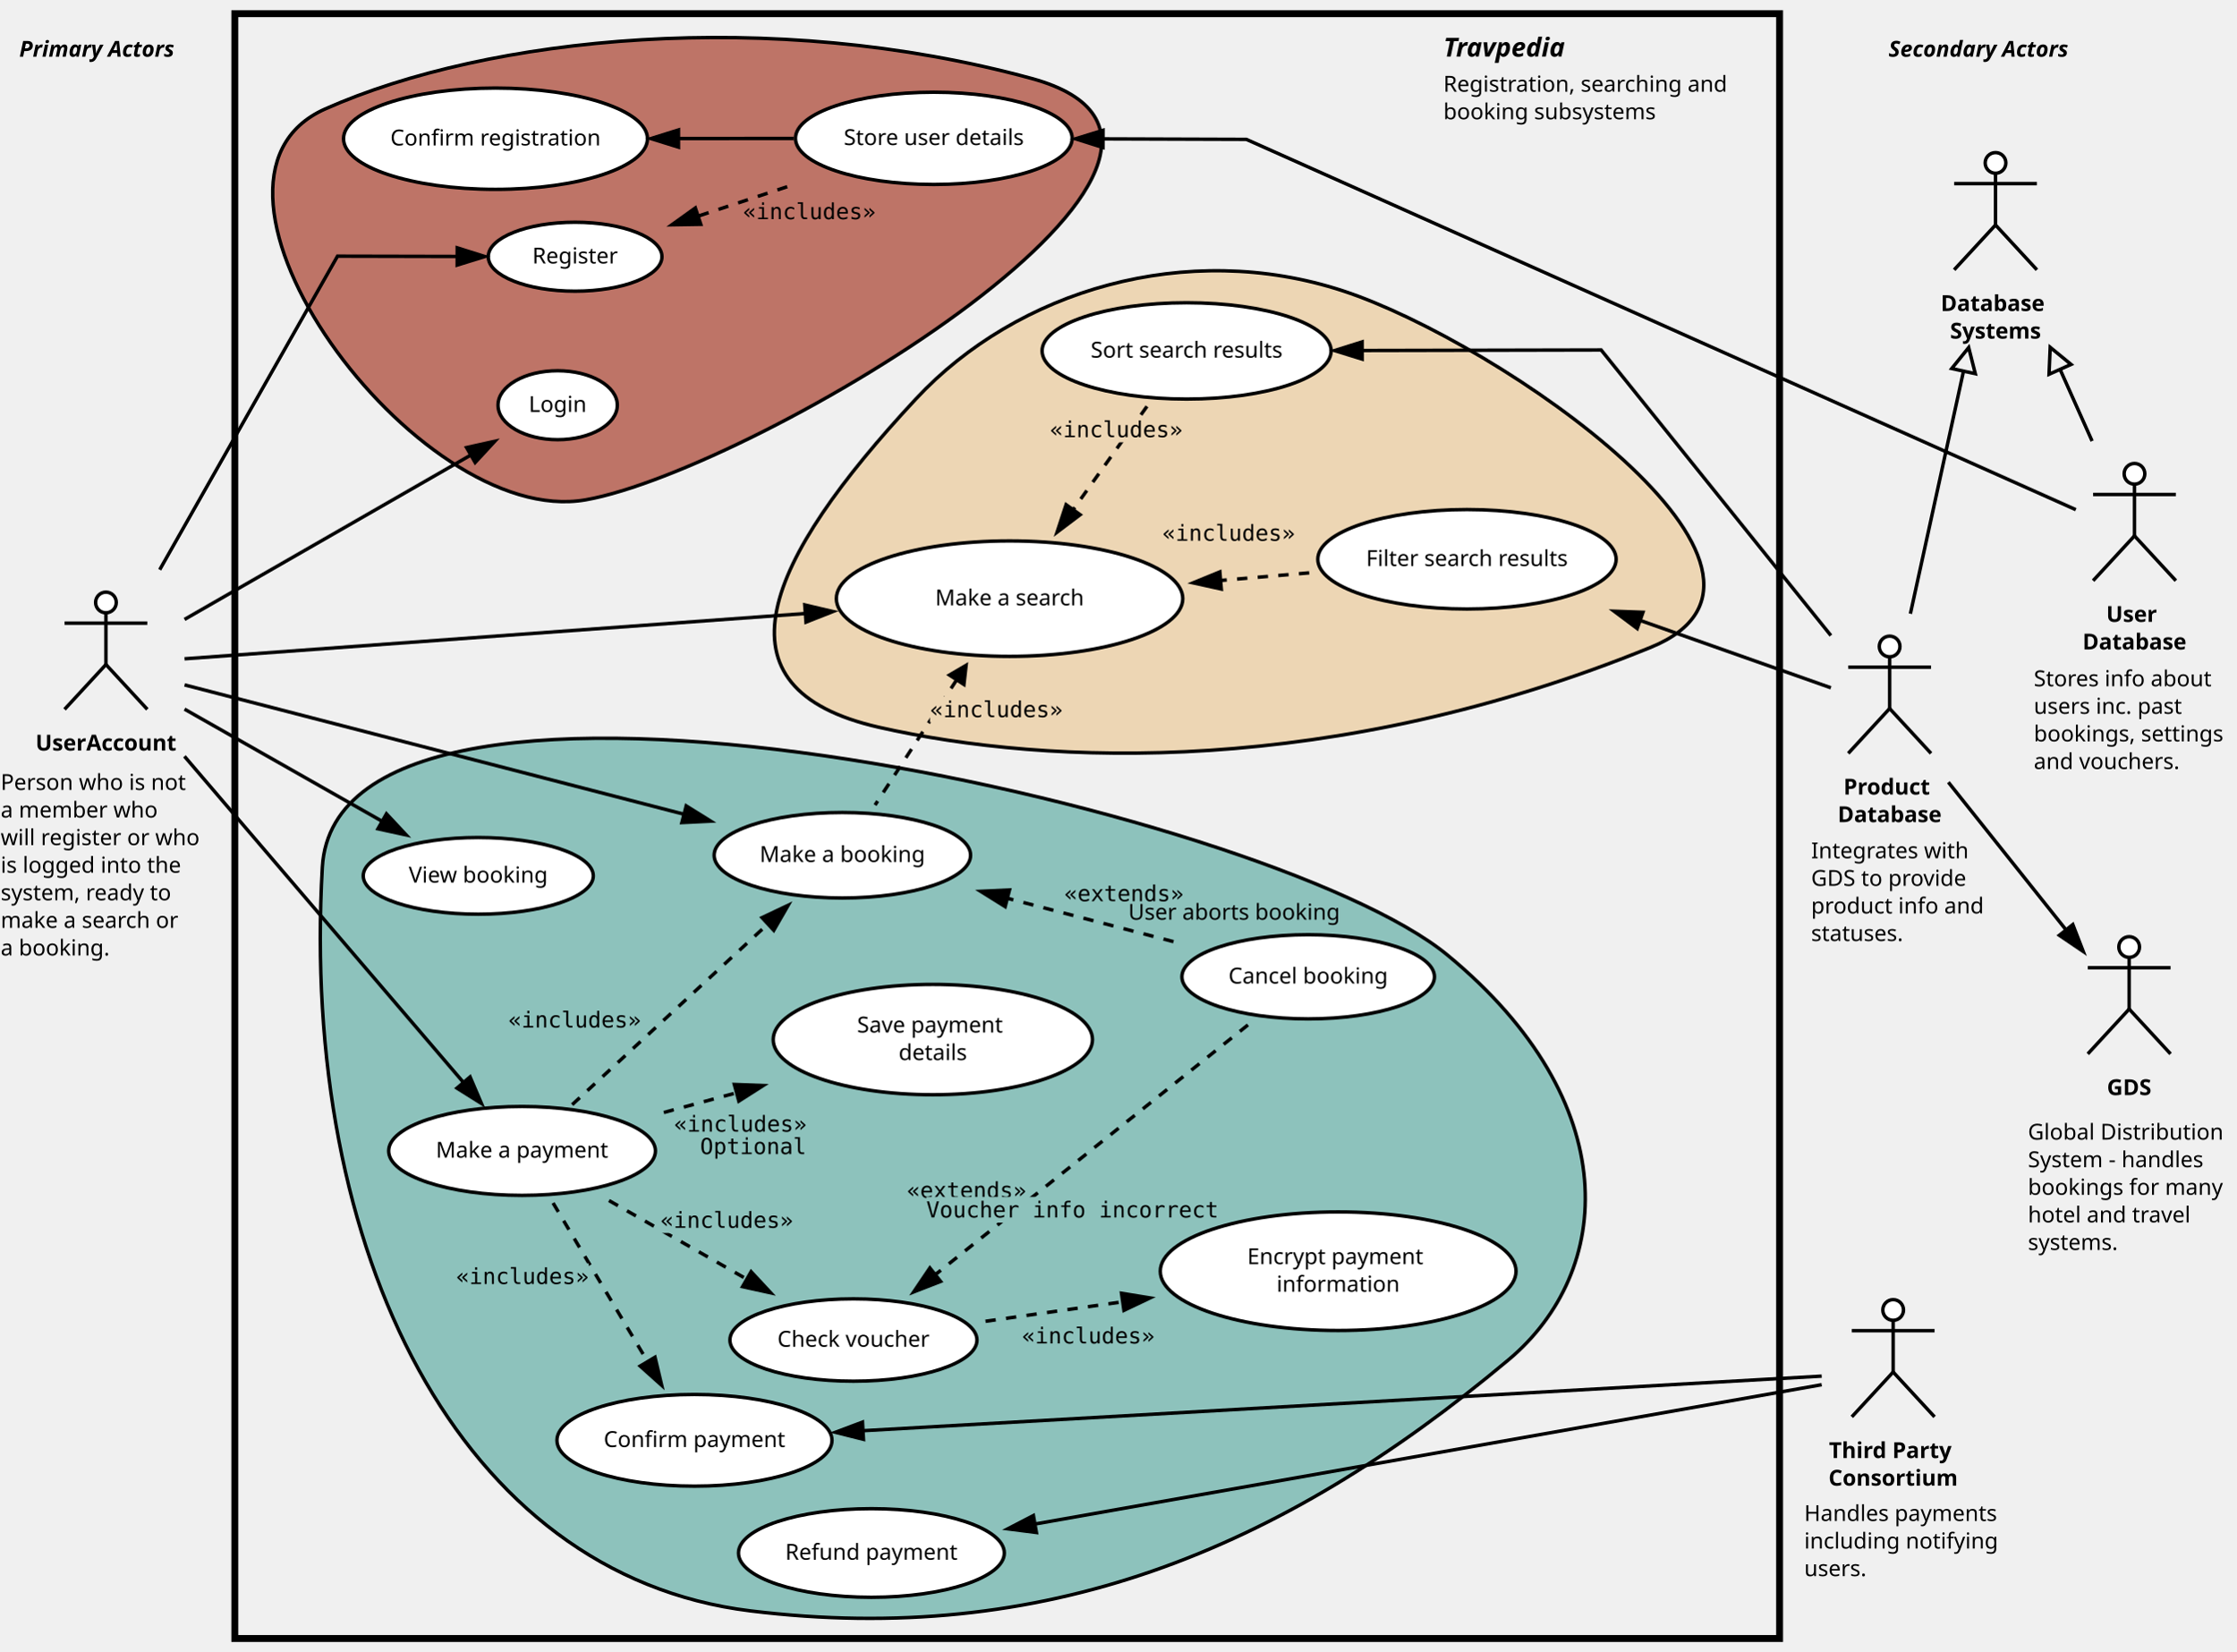
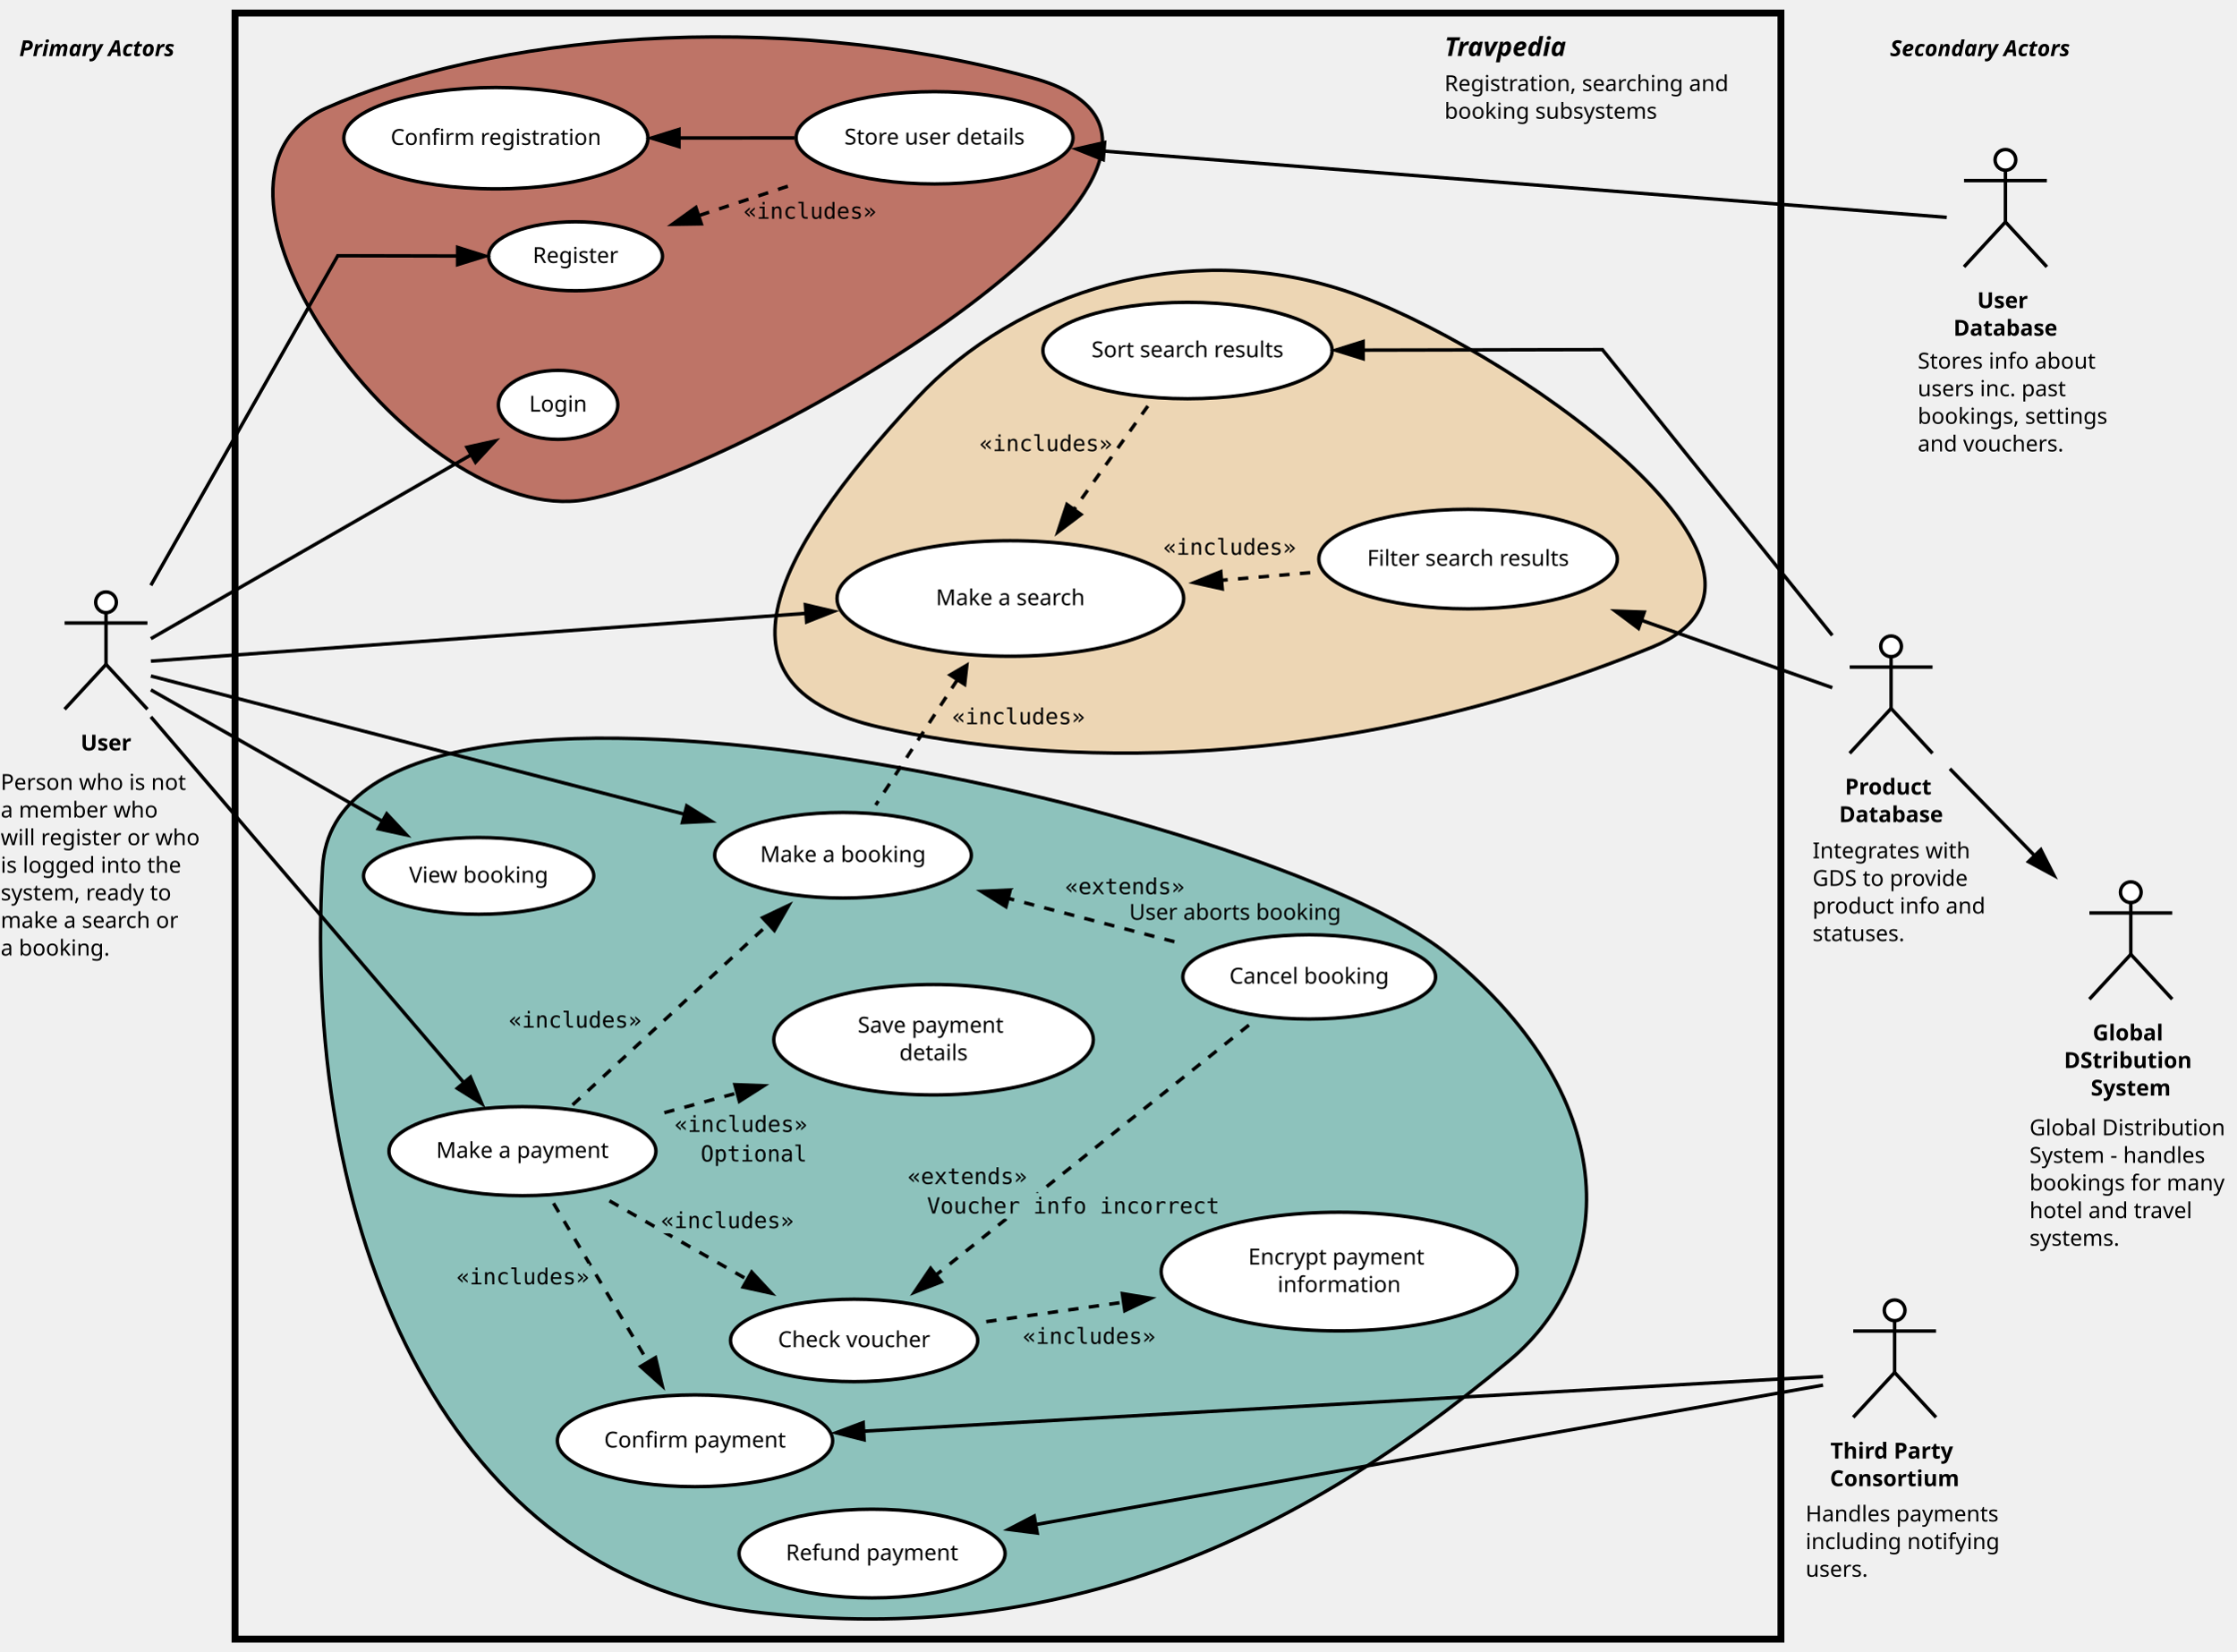
- <svg xmlns="http://www.w3.org/2000/svg" width="65cm" height="48cm" viewBox="53 -179 1297 947">
+ <svg xmlns="http://www.w3.org/2000/svg" width="65cm" height="48cm" viewBox="53 -179 1296 947">
  <rect style="fill: none; fill-opacity:0; stroke-width: 4; stroke: #000000" x="189.202" y="-176.457" width="896.01" height="942.456" />
  <g>
    <path style="fill: #be7467" d="M 241.576 -121.186 C 146.918,-79.083 294.416,122.918 392.714,105.52 C 491.012,88.122 802.438,-97.571 651.3,-138.897 C 500.164,-180.224 336.236,-163.289 241.576,-121.186z" />
    <path style="fill: none; fill-opacity:0; stroke-width: 2; stroke: #000000" d="M 241.576 -121.186 C 146.918,-79.083 294.416,122.918 392.714,105.52 C 491.012,88.122 802.438,-97.571 651.3,-138.897 C 500.164,-180.224 336.236,-163.289 241.576,-121.186" />
  </g>
  <g>
    <path style="fill: #8dc2bc" d="M 239.946 318.638 C 248.858,163.777 788.7,283.888 892.57,369.58 C 996.438,455.272 988.924,553.286 928.078,604.276 C 794.744,716.012 657.534,770.794 488.264,749.99 C 318.994,729.186 227.128,541.376 239.946,318.638z" />
    <path style="fill: none; fill-opacity:0; stroke-width: 2; stroke: #000000" d="M 239.946 318.638 C 248.858,163.777 788.7,283.888 892.57,369.58 C 996.438,455.272 988.924,553.286 928.078,604.276 C 794.744,716.012 657.534,770.794 488.264,749.99 C 318.994,729.186 227.128,541.376 239.946,318.638" />
  </g>
  <g>
    <path style="fill: #edd6b4" d="M 584.31 46.931 C 642.892,-15.954 741.148,-45.528 832.034,-15.666 C 922.918,14.197 1116.22,147.962 1010.48,191.081 C 826.168,266.236 661.422,259.864 562.698,237.43 C 463.974,214.996 496.598,141.088 584.31,46.931z" />
    <path style="fill: none; fill-opacity:0; stroke-width: 2; stroke: #000000" d="M 584.31 46.931 C 642.892,-15.954 741.148,-45.528 832.034,-15.666 C 922.918,14.197 1116.22,147.962 1010.48,191.081 C 826.168,266.236 661.422,259.864 562.698,237.43 C 463.974,214.996 496.598,141.088 584.31,46.931" />
  </g>
  <text font-size="12.8" style="fill: #000000;text-anchor:start;font-family:sans-serif;font-style:normal;font-weight:normal" x="156.871" y="299.034">
    <tspan x="156.871" y="299.034" />
  </text>
  <g>
    <ellipse style="fill: #ffffff" cx="114.442" cy="165.059" rx="6" ry="6" />
    <ellipse style="fill: none; fill-opacity:0; stroke-width: 2; stroke: #000000" cx="114.442" cy="165.059" rx="6" ry="6" />
    <line style="fill: none; fill-opacity:0; stroke-width: 2; stroke: #000000" x1="90.442" y1="177.059" x2="138.442" y2="177.059" />
    <line style="fill: none; fill-opacity:0; stroke-width: 2; stroke: #000000" x1="114.442" y1="171.059" x2="114.442" y2="201.059" />
    <line style="fill: none; fill-opacity:0; stroke-width: 2; stroke: #000000" x1="114.442" y1="201.059" x2="90.442" y2="227.059" />
    <line style="fill: none; fill-opacity:0; stroke-width: 2; stroke: #000000" x1="114.442" y1="201.059" x2="138.442" y2="227.059" />
    <text font-size="12.8" style="fill: #000000;text-anchor:middle;font-family:sans-serif;font-style:normal;font-weight:700" x="114.442" y="250.959">
-       <tspan x="114.442" y="250.959">UserAccount</tspan>
+       <tspan x="114.442" y="250.959">User</tspan>
    </text>
  </g>
  <g>
    <ellipse style="fill: #ffffff" cx="1151.1" cy="575.456" rx="6" ry="6" />
    <ellipse style="fill: none; fill-opacity:0; stroke-width: 2; stroke: #000000" cx="1151.1" cy="575.456" rx="6" ry="6" />
    <line style="fill: none; fill-opacity:0; stroke-width: 2; stroke: #000000" x1="1127.1" y1="587.456" x2="1175.1" y2="587.456" />
    <line style="fill: none; fill-opacity:0; stroke-width: 2; stroke: #000000" x1="1151.1" y1="581.456" x2="1151.1" y2="611.456" />
    <line style="fill: none; fill-opacity:0; stroke-width: 2; stroke: #000000" x1="1151.1" y1="611.456" x2="1127.1" y2="637.456" />
    <line style="fill: none; fill-opacity:0; stroke-width: 2; stroke: #000000" x1="1151.1" y1="611.456" x2="1175.1" y2="637.456" />
    <text font-size="12.8" style="fill: #000000;text-anchor:middle;font-family:sans-serif;font-style:normal;font-weight:700" x="1151.1" y="661.356">
      <tspan x="1151.1" y="661.356">Third Party</tspan>
      <tspan x="1151.1" y="677.356">Consortium</tspan>
    </text>
  </g>
  <g>
    <ellipse style="fill: #ffffff" cx="638.573" cy="162.835" rx="100.475" ry="33.492" />
    <ellipse style="fill: none; fill-opacity:0; stroke-width: 2; stroke: #000000" cx="638.573" cy="162.835" rx="100.475" ry="33.492" />
    <text font-size="12.8" style="fill: #000000;text-anchor:middle;font-family:sans-serif;font-style:normal;font-weight:normal" x="638.573" y="166.735">
      <tspan x="638.573" y="166.735">        Make a search       </tspan>
    </text>
  </g>
  <g>
-     <line style="fill: none; fill-opacity:0; stroke-width: 2; stroke: #000000" x1="520.136" y1="171.473" x2="160.028" y2="197.735" />
+     <line style="fill: none; fill-opacity:0; stroke-width: 2; stroke: #000000" x1="520.136" y1="171.473" x2="140.434" y2="199.164" />
    <polygon style="fill: #000000" points="520.5,176.459 536.094,170.309 519.773,166.486 " />
    <polygon style="fill: none; fill-opacity:0; stroke-width: 2; stroke: #000000" points="520.5,176.459 536.094,170.309 519.773,166.486 " />
  </g>
  <g>
    <ellipse style="fill: #ffffff" cx="541.585" cy="311.682" rx="74.375" ry="24.792" />
    <ellipse style="fill: none; fill-opacity:0; stroke-width: 2; stroke: #000000" cx="541.585" cy="311.682" rx="74.375" ry="24.792" />
    <text font-size="12.8" style="fill: #000000;text-anchor:middle;font-family:sans-serif;font-style:normal;font-weight:normal" x="541.585" y="315.582">
      <tspan x="541.585" y="315.582">Make a booking</tspan>
    </text>
  </g>
  <g>
    <ellipse style="fill: #ffffff" cx="386.567" cy="-35.496" rx="50.375" ry="20" />
    <ellipse style="fill: none; fill-opacity:0; stroke-width: 2; stroke: #000000" cx="386.567" cy="-35.496" rx="50.375" ry="20" />
    <text font-size="12.8" style="fill: #000000;text-anchor:middle;font-family:sans-serif;font-style:normal;font-weight:normal" x="386.567" y="-31.596">
      <tspan x="386.567" y="-31.596">Register</tspan>
    </text>
  </g>
  <g>
    <ellipse style="fill: #ffffff" cx="903.893" cy="139.998" rx="86.525" ry="28.842" />
    <ellipse style="fill: none; fill-opacity:0; stroke-width: 2; stroke: #000000" cx="903.893" cy="139.998" rx="86.525" ry="28.842" />
    <text font-size="12.8" style="fill: #000000;text-anchor:middle;font-family:sans-serif;font-style:normal;font-weight:normal" x="903.893" y="143.898">
      <tspan x="903.893" y="143.898">Filter search results</tspan>
    </text>
  </g>
  <g>
    <line style="fill: none; fill-opacity:0; stroke-width: 2; stroke-dasharray: 6; stroke: #000000" x1="812.38" y1="147.875" x2="760.974" y2="152.299" />
    <polygon style="fill: #000000" points="760.546,147.318 745.033,153.672 761.403,157.281 " />
    <polygon style="fill: none; fill-opacity:0; stroke-width: 2; stroke: #000000" points="760.546,147.318 745.033,153.672 761.403,157.281 " />
  </g>
  <g>
    <ellipse style="fill: #ffffff" cx="741.271" cy="19.127" rx="83.825" ry="27.942" />
    <ellipse style="fill: none; fill-opacity:0; stroke-width: 2; stroke: #000000" cx="741.271" cy="19.127" rx="83.825" ry="27.942" />
    <text font-size="12.8" style="fill: #000000;text-anchor:middle;font-family:sans-serif;font-style:normal;font-weight:normal" x="741.271" y="23.026">
      <tspan x="741.271" y="23.026">Sort search results</tspan>
    </text>
  </g>
  <g>
    <line style="fill: none; fill-opacity:0; stroke-width: 2; stroke-dasharray: 6; stroke: #000000" x1="718.273" y1="51.309" x2="675.436" y2="111.252" />
    <polygon style="fill: #000000" points="671.368,108.345 666.133,124.27 679.504,114.159 " />
    <polygon style="fill: none; fill-opacity:0; stroke-width: 2; stroke: #000000" points="671.368,108.345 666.133,124.27 679.504,114.159 " />
  </g>
  <g>
-     <rect style="fill: #edd6b4" x="727.144" y="117.341" width="77" height="14.9" />
-     <text font-size="12.8" style="fill: #000000;text-anchor:start;font-family:monospace;font-style:normal;font-weight:normal" x="727.144" y="129.241">
-       <tspan x="727.144" y="129.241">«includes»</tspan>
+     <rect style="fill: #edd6b4" x="727.144" y="125.601" width="77" height="14.9" />
+     <text font-size="12.8" style="fill: #000000;text-anchor:start;font-family:monospace;font-style:normal;font-weight:normal" x="727.144" y="137.501">
+       <tspan x="727.144" y="137.501">«includes»</tspan>
    </text>
  </g>
  <g>
    <ellipse style="fill: #ffffff" cx="355.789" cy="483.204" rx="77.375" ry="25.792" />
    <ellipse style="fill: none; fill-opacity:0; stroke-width: 2; stroke: #000000" cx="355.789" cy="483.204" rx="77.375" ry="25.792" />
    <text font-size="12.8" style="fill: #000000;text-anchor:middle;font-family:sans-serif;font-style:normal;font-weight:normal" x="355.789" y="487.104">
      <tspan x="355.789" y="487.104">Make a payment</tspan>
    </text>
  </g>
  <g>
-     <polyline style="fill: none; fill-opacity:0; stroke-width: 2; stroke: #000000" points="159.989,254.306 321.848,443.523 " />
+     <polyline style="fill: none; fill-opacity:0; stroke-width: 2; stroke: #000000" points="140.442,231.454 321.848,443.523 " />
    <polygon style="fill: #000000" points="318.048,446.773 332.248,455.681 325.647,440.273 " />
    <polygon style="fill: none; fill-opacity:0; stroke-width: 2; stroke: #000000" points="318.048,446.773 332.248,455.681 325.647,440.273 " />
  </g>
  <g>
    <ellipse style="fill: #ffffff" cx="330.395" cy="323.638" rx="66.725" ry="22.242" />
    <ellipse style="fill: none; fill-opacity:0; stroke-width: 2; stroke: #000000" cx="330.395" cy="323.638" rx="66.725" ry="22.242" />
    <text font-size="12.8" style="fill: #000000;text-anchor:middle;font-family:sans-serif;font-style:normal;font-weight:normal" x="330.395" y="327.538">
      <tspan x="330.395" y="327.538">View booking</tspan>
    </text>
  </g>
  <g>
    <ellipse style="fill: #ffffff" cx="811.792" cy="382.195" rx="73.25" ry="24.417" />
    <ellipse style="fill: none; fill-opacity:0; stroke-width: 2; stroke: #000000" cx="811.792" cy="382.195" rx="73.25" ry="24.417" />
    <text font-size="12.8" style="fill: #000000;text-anchor:middle;font-family:sans-serif;font-style:normal;font-weight:normal" x="811.792" y="386.095">
      <tspan x="811.792" y="386.095">Cancel booking</tspan>
    </text>
  </g>
  <g>
    <line style="fill: none; fill-opacity:0; stroke-width: 2; stroke-dasharray: 6; stroke: #000000" x1="384.856" y1="456.37" x2="498.394" y2="351.554" />
    <polygon style="fill: #000000" points="501.786,355.228 510.151,340.701 495.003,347.88 " />
    <polygon style="fill: none; fill-opacity:0; stroke-width: 2; stroke: #000000" points="501.786,355.228 510.151,340.701 495.003,347.88 " />
  </g>
  <g>
    <rect style="fill: #8dc2bc" x="347.772" y="399.702" width="77" height="14.9" />
    <text font-size="12.8" style="fill: #000000;text-anchor:start;font-family:monospace;font-style:normal;font-weight:normal" x="347.772" y="411.602">
      <tspan x="347.772" y="411.602">«includes»</tspan>
    </text>
  </g>
  <g>
-     <line style="fill: none; fill-opacity:0; stroke-width: 2; stroke: #000000" x1="274.671" y1="292.008" x2="160.021" y2="226.931" />
+     <line style="fill: none; fill-opacity:0; stroke-width: 2; stroke: #000000" x1="274.671" y1="292.008" x2="140.447" y2="215.821" />
    <polygon style="fill: #000000" points="272.203,296.356 288.586,299.906 277.139,287.66 " />
    <polygon style="fill: none; fill-opacity:0; stroke-width: 2; stroke: #000000" points="272.203,296.356 288.586,299.906 277.139,287.66 " />
  </g>
  <g>
    <ellipse style="fill: #ffffff" cx="594.64" cy="-104.164" rx="80.25" ry="26.75" />
    <ellipse style="fill: none; fill-opacity:0; stroke-width: 2; stroke: #000000" cx="594.64" cy="-104.164" rx="80.25" ry="26.75" />
    <text font-size="12.8" style="fill: #000000;text-anchor:middle;font-family:sans-serif;font-style:normal;font-weight:normal" x="594.64" y="-100.264">
      <tspan x="594.64" y="-100.264">Store user details</tspan>
    </text>
  </g>
  <g>
    <line style="fill: none; fill-opacity:0; stroke-width: 2; stroke-dasharray: 6; stroke: #000000" x1="509.601" y1="-76.1" x2="457.88" y2="-59.031" />
    <polygon style="fill: #000000" points="456.313,-63.779 442.686,-54.016 459.447,-54.282 " />
    <polygon style="fill: none; fill-opacity:0; stroke-width: 2; stroke: #000000" points="456.313,-63.779 442.686,-54.016 459.447,-54.282 " />
  </g>
  <text font-size="12.8" style="fill: #000000;text-anchor:start;font-family:monospace;font-style:normal;font-weight:normal" x="483.888" y="-57.277">
    <tspan x="483.888" y="-57.277">«includes»</tspan>
  </text>
  <g>
    <ellipse style="fill: #ffffff" cx="340.388" cy="-103.942" rx="88.15" ry="29.383" />
    <ellipse style="fill: none; fill-opacity:0; stroke-width: 2; stroke: #000000" cx="340.388" cy="-103.942" rx="88.15" ry="29.383" />
    <text font-size="12.8" style="fill: #000000;text-anchor:middle;font-family:sans-serif;font-style:normal;font-weight:normal" x="340.388" y="-100.042">
      <tspan x="340.388" y="-100.042">Confirm registration</tspan>
    </text>
  </g>
  <g>
    <ellipse style="fill: #ffffff" cx="548.018" cy="592.889" rx="71.65" ry="23.883" />
    <ellipse style="fill: none; fill-opacity:0; stroke-width: 2; stroke: #000000" cx="548.018" cy="592.889" rx="71.65" ry="23.883" />
    <text font-size="12.8" style="fill: #000000;text-anchor:middle;font-family:sans-serif;font-style:normal;font-weight:normal" x="548.018" y="596.789">
      <tspan x="548.018" y="596.789">Check voucher</tspan>
    </text>
  </g>
  <g>
    <line style="fill: none; fill-opacity:0; stroke-width: 2; stroke-dasharray: 6; stroke: #000000" x1="406.218" y1="511.978" x2="486.168" y2="557.598" />
    <polygon style="fill: #000000" points="483.69,561.94 500.065,565.527 488.646,553.255 " />
    <polygon style="fill: none; fill-opacity:0; stroke-width: 2; stroke: #000000" points="483.69,561.94 500.065,565.527 488.646,553.255 " />
  </g>
  <g>
    <ellipse style="fill: #ffffff" cx="829.173" cy="552.978" rx="103.175" ry="34.392" />
    <ellipse style="fill: none; fill-opacity:0; stroke-width: 2; stroke: #000000" cx="829.173" cy="552.978" rx="103.175" ry="34.392" />
    <text font-size="12.8" style="fill: #000000;text-anchor:middle;font-family:sans-serif;font-style:normal;font-weight:normal" x="829.173" y="548.878">
      <tspan x="829.173" y="548.878">Encrypt payment</tspan>
      <tspan x="829.173" y="564.878">information</tspan>
    </text>
  </g>
  <g>
-     <polyline style="fill: none; fill-opacity:0; stroke-width: 2; stroke: #000000" points="145.629,146.058 248.748,-35.805 318.205,-35.649 " />
+     <polyline style="fill: none; fill-opacity:0; stroke-width: 2; stroke: #000000" points="140.428,155.231 248.748,-35.805 318.205,-35.649 " />
    <polygon style="fill: #000000" points="318.194,-30.649 334.205,-35.613 318.216,-40.649 " />
    <polygon style="fill: none; fill-opacity:0; stroke-width: 2; stroke: #000000" points="318.194,-30.649 334.205,-35.613 318.216,-40.649 " />
  </g>
  <g>
    <line style="fill: none; fill-opacity:0; stroke-width: 2; stroke: #000000" x1="446.541" y1="-104.035" x2="513.417" y2="-104.093" />
    <polygon style="fill: #000000" points="446.536,-109.035 430.541,-104.021 446.545,-99.035 " />
    <polygon style="fill: none; fill-opacity:0; stroke-width: 2; stroke: #000000" points="446.536,-109.035 430.541,-104.021 446.545,-99.035 " />
  </g>
  <g>
    <ellipse style="fill: #ffffff" cx="376.444" cy="50.625" rx="34.6" ry="20" />
    <ellipse style="fill: none; fill-opacity:0; stroke-width: 2; stroke: #000000" cx="376.444" cy="50.625" rx="34.6" ry="20" />
    <text font-size="12.8" style="fill: #000000;text-anchor:middle;font-family:sans-serif;font-style:normal;font-weight:normal" x="376.444" y="54.525">
      <tspan x="376.444" y="54.525">Login</tspan>
    </text>
  </g>
  <g>
    <ellipse style="fill: #ffffff" cx="594.068" cy="418.612" rx="92.6" ry="32" />
    <ellipse style="fill: none; fill-opacity:0; stroke-width: 2; stroke: #000000" cx="594.068" cy="418.612" rx="92.6" ry="32" />
    <text font-size="12.8" style="fill: #000000;text-anchor:middle;font-family:sans-serif;font-style:normal;font-weight:normal" x="594.068" y="414.512">
      <tspan x="594.068" y="414.512">Save payment</tspan>
      <tspan x="594.068" y="430.512">details</tspan>
    </text>
  </g>
  <g>
    <line style="fill: none; fill-opacity:0; stroke-width: 2; stroke-dasharray: 6; stroke: #000000" x1="438.024" y1="460.912" x2="480.227" y2="449.471" />
    <polygon style="fill: #000000" points="481.535,454.297 495.67,445.285 478.919,444.646 " />
    <polygon style="fill: none; fill-opacity:0; stroke-width: 2; stroke: #000000" points="481.535,454.297 495.67,445.285 478.919,444.646 " />
  </g>
  <g>
    <rect style="fill: #8dc2bc" x="436.002" y="515.896" width="77" height="14.9" />
    <text font-size="12.8" style="fill: #000000;text-anchor:start;font-family:monospace;font-style:normal;font-weight:normal" x="436.002" y="527.796">
      <tspan x="436.002" y="527.796">«includes»</tspan>
    </text>
  </g>
  <g>
    <ellipse style="fill: #ffffff" cx="455.799" cy="651.058" rx="79.775" ry="26.592" />
    <ellipse style="fill: none; fill-opacity:0; stroke-width: 2; stroke: #000000" cx="455.799" cy="651.058" rx="79.775" ry="26.592" />
    <text font-size="12.8" style="fill: #000000;text-anchor:middle;font-family:sans-serif;font-style:normal;font-weight:normal" x="455.799" y="654.958">
      <tspan x="455.799" y="654.958">Confirm payment</tspan>
    </text>
  </g>
  <g>
-     <line style="fill: none; fill-opacity:0; stroke-width: 2; stroke: #000000" x1="449.751" y1="287.898" x2="160.046" y2="212.87" />
+     <line style="fill: none; fill-opacity:0; stroke-width: 2; stroke: #000000" x1="449.751" y1="287.898" x2="140.434" y2="207.791" />
    <polygon style="fill: #000000" points="448.497,292.739 465.24,291.91 451.004,283.058 " />
    <polygon style="fill: none; fill-opacity:0; stroke-width: 2; stroke: #000000" points="448.497,292.739 465.24,291.91 451.004,283.058 " />
  </g>
  <g>
    <line style="fill: none; fill-opacity:0; stroke-width: 2; stroke-dasharray: 6; stroke: #000000" x1="624.618" y1="582.015" x2="704.21" y2="570.717" />
    <polygon style="fill: #000000" points="704.912,575.667 720.051,568.468 703.507,565.767 " />
    <polygon style="fill: none; fill-opacity:0; stroke-width: 2; stroke: #000000" points="704.912,575.667 720.051,568.468 703.507,565.767 " />
  </g>
  <g>
    <rect style="fill: #8dc2bc" x="645.698" y="582.976" width="77" height="14.9" />
    <text font-size="12.8" style="fill: #000000;text-anchor:start;font-family:monospace;font-style:normal;font-weight:normal" x="645.698" y="594.876">
      <tspan x="645.698" y="594.876">«includes»</tspan>
    </text>
  </g>
  <g>
-     <rect style="fill: #edd6b4" x="661.92" y="57.266" width="77" height="14.9" />
-     <text font-size="12.8" style="fill: #000000;text-anchor:start;font-family:monospace;font-style:normal;font-weight:normal" x="661.92" y="69.166">
-       <tspan x="661.92" y="69.166">«includes»</tspan>
-     </text>
-   </g>
-   <g>
-     <ellipse style="fill: #ffffff" cx="1287.98" cy="364.922" rx="6" ry="6" />
-     <ellipse style="fill: none; fill-opacity:0; stroke-width: 2; stroke: #000000" cx="1287.98" cy="364.922" rx="6" ry="6" />
-     <line style="fill: none; fill-opacity:0; stroke-width: 2; stroke: #000000" x1="1263.98" y1="376.922" x2="1311.98" y2="376.922" />
-     <line style="fill: none; fill-opacity:0; stroke-width: 2; stroke: #000000" x1="1287.98" y1="370.922" x2="1287.98" y2="400.922" />
-     <line style="fill: none; fill-opacity:0; stroke-width: 2; stroke: #000000" x1="1287.98" y1="400.922" x2="1263.98" y2="426.922" />
-     <line style="fill: none; fill-opacity:0; stroke-width: 2; stroke: #000000" x1="1287.98" y1="400.922" x2="1311.98" y2="426.922" />
-     <text font-size="12.8" style="fill: #000000;text-anchor:middle;font-family:sans-serif;font-style:normal;font-weight:700" x="1287.98" y="450.822">
-       <tspan x="1287.98" y="450.822">GDS</tspan>
+     <rect style="fill: #edd6b4" x="620.62" y="65.526" width="77" height="14.9" />
+     <text font-size="12.8" style="fill: #000000;text-anchor:start;font-family:monospace;font-style:normal;font-weight:normal" x="620.62" y="77.426">
+       <tspan x="620.62" y="77.426">«includes»</tspan>
+     </text>
+   </g>
+   <g>
+     <ellipse style="fill: #ffffff" cx="1287.98" cy="333.109" rx="6" ry="6" />
+     <ellipse style="fill: none; fill-opacity:0; stroke-width: 2; stroke: #000000" cx="1287.98" cy="333.109" rx="6" ry="6" />
+     <line style="fill: none; fill-opacity:0; stroke-width: 2; stroke: #000000" x1="1263.98" y1="345.109" x2="1311.98" y2="345.109" />
+     <line style="fill: none; fill-opacity:0; stroke-width: 2; stroke: #000000" x1="1287.98" y1="339.109" x2="1287.98" y2="369.109" />
+     <line style="fill: none; fill-opacity:0; stroke-width: 2; stroke: #000000" x1="1287.98" y1="369.109" x2="1263.98" y2="395.109" />
+     <line style="fill: none; fill-opacity:0; stroke-width: 2; stroke: #000000" x1="1287.98" y1="369.109" x2="1311.98" y2="395.109" />
+     <text font-size="12.8" style="fill: #000000;text-anchor:middle;font-family:sans-serif;font-style:normal;font-weight:700" x="1287.98" y="419.009">
+       <tspan x="1287.98" y="419.009">Global</tspan>
+       <tspan x="1287.98" y="435.009">DStribution </tspan>
+       <tspan x="1287.98" y="451.009">System</tspan>
    </text>
  </g>
  <g>
    <line style="fill: none; fill-opacity:0; stroke-width: 2; stroke: #000000" x1="1004.31" y1="175.466" x2="1114.98" y2="214.552" />
    <polygon style="fill: #000000" points="1005.98,170.751 989.228,170.137 1002.65,180.181 " />
    <polygon style="fill: none; fill-opacity:0; stroke-width: 2; stroke: #000000" points="1005.98,170.751 989.228,170.137 1002.65,180.181 " />
  </g>
  <g>
    <line style="fill: none; fill-opacity:0; stroke-width: 2; stroke-dasharray: 6; stroke: #000000" x1="607.907" y1="209.898" x2="560.557" y2="282.566" />
    <polygon style="fill: #000000" points="612.096,212.627 613.366,201.519 603.718,207.168 " />
    <polygon style="fill: none; fill-opacity:0; stroke-width: 2; stroke: #000000" points="612.096,212.627 613.366,201.519 603.718,207.168 " />
  </g>
  <g>
-     <rect style="fill: #edd6b4" x="592.386" y="219.68" width="77" height="14.9" />
-     <text font-size="12.8" style="fill: #000000;text-anchor:start;font-family:monospace;font-style:normal;font-weight:normal" x="592.386" y="231.58">
-       <tspan x="592.386" y="231.58">«includes»</tspan>
-     </text>
-   </g>
-   <g>
-     <ellipse style="fill: #ffffff" cx="1291.06" cy="90.423" rx="6" ry="6" />
-     <ellipse style="fill: none; fill-opacity:0; stroke-width: 2; stroke: #000000" cx="1291.06" cy="90.423" rx="6" ry="6" />
-     <line style="fill: none; fill-opacity:0; stroke-width: 2; stroke: #000000" x1="1267.06" y1="102.423" x2="1315.06" y2="102.423" />
-     <line style="fill: none; fill-opacity:0; stroke-width: 2; stroke: #000000" x1="1291.06" y1="96.423" x2="1291.06" y2="126.423" />
-     <line style="fill: none; fill-opacity:0; stroke-width: 2; stroke: #000000" x1="1291.06" y1="126.423" x2="1267.06" y2="152.423" />
-     <line style="fill: none; fill-opacity:0; stroke-width: 2; stroke: #000000" x1="1291.06" y1="126.423" x2="1315.06" y2="152.423" />
-     <text font-size="12.8" style="fill: #000000;text-anchor:middle;font-family:sans-serif;font-style:normal;font-weight:700" x="1291.06" y="176.323">
-       <tspan x="1291.06" y="176.323">User</tspan>
-       <tspan x="1291.06" y="192.323">Database</tspan>
+     <rect style="fill: #edd6b4" x="604.776" y="223.81" width="77" height="14.9" />
+     <text font-size="12.8" style="fill: #000000;text-anchor:start;font-family:monospace;font-style:normal;font-weight:normal" x="604.776" y="235.71">
+       <tspan x="604.776" y="235.71">«includes»</tspan>
+     </text>
+   </g>
+   <g>
+     <ellipse style="fill: #ffffff" cx="1215.32" cy="-91.366" rx="6" ry="6" />
+     <ellipse style="fill: none; fill-opacity:0; stroke-width: 2; stroke: #000000" cx="1215.32" cy="-91.366" rx="6" ry="6" />
+     <line style="fill: none; fill-opacity:0; stroke-width: 2; stroke: #000000" x1="1191.32" y1="-79.366" x2="1239.32" y2="-79.366" />
+     <line style="fill: none; fill-opacity:0; stroke-width: 2; stroke: #000000" x1="1215.32" y1="-85.366" x2="1215.32" y2="-55.366" />
+     <line style="fill: none; fill-opacity:0; stroke-width: 2; stroke: #000000" x1="1215.32" y1="-55.366" x2="1191.32" y2="-29.366" />
+     <line style="fill: none; fill-opacity:0; stroke-width: 2; stroke: #000000" x1="1215.32" y1="-55.366" x2="1239.32" y2="-29.366" />
+     <text font-size="12.8" style="fill: #000000;text-anchor:middle;font-family:sans-serif;font-style:normal;font-weight:700" x="1215.32" y="-5.466">
+       <tspan x="1215.32" y="-5.466">User</tspan>
+       <tspan x="1215.32" y="10.534">Database</tspan>
    </text>
  </g>
  <g>
    <ellipse style="fill: #ffffff" cx="1149.05" cy="190.585" rx="6" ry="6" />
    <ellipse style="fill: none; fill-opacity:0; stroke-width: 2; stroke: #000000" cx="1149.05" cy="190.585" rx="6" ry="6" />
    <line style="fill: none; fill-opacity:0; stroke-width: 2; stroke: #000000" x1="1125.05" y1="202.585" x2="1173.05" y2="202.585" />
    <line style="fill: none; fill-opacity:0; stroke-width: 2; stroke: #000000" x1="1149.05" y1="196.585" x2="1149.05" y2="226.585" />
    <line style="fill: none; fill-opacity:0; stroke-width: 2; stroke: #000000" x1="1149.05" y1="226.585" x2="1125.05" y2="252.585" />
    <line style="fill: none; fill-opacity:0; stroke-width: 2; stroke: #000000" x1="1149.05" y1="226.585" x2="1173.05" y2="252.585" />
    <text font-size="12.8" style="fill: #000000;text-anchor:middle;font-family:sans-serif;font-style:normal;font-weight:700" x="1149.05" y="276.485">
      <tspan x="1149.05" y="276.485">Product</tspan>
      <tspan x="1149.05" y="292.485">Database</tspan>
    </text>
  </g>
  <g>
    <ellipse style="fill: #ffffff" cx="558.43" cy="716.41" rx="77.1" ry="25.7" />
    <ellipse style="fill: none; fill-opacity:0; stroke-width: 2; stroke: #000000" cx="558.43" cy="716.41" rx="77.1" ry="25.7" />
    <text font-size="12.8" style="fill: #000000;text-anchor:middle;font-family:sans-serif;font-style:normal;font-weight:normal" x="558.43" y="720.31">
      <tspan x="558.43" y="720.31">Refund payment</tspan>
    </text>
  </g>
  <text font-size="12.8" style="fill: #000000;text-anchor:start;font-family:sans-serif;font-style:normal;font-weight:normal" x="890.202" y="-131.217">
    <tspan x="890.202" y="-131.217">Registration, searching and</tspan>
    <tspan x="890.202" y="-115.217">booking subsystems</tspan>
  </text>
  <g>
-     <line style="fill: none; fill-opacity:0; stroke-width: 2; stroke: #000000" x1="1251.39" y1="355.003" x2="1183.12" y2="269.339" />
-     <polygon style="fill: #000000" points="1247.48,358.119 1261.36,367.516 1255.3,351.887 " />
-     <polygon style="fill: none; fill-opacity:0; stroke-width: 2; stroke: #000000" points="1247.48,358.119 1261.36,367.516 1255.3,351.887 " />
+     <line style="fill: none; fill-opacity:0; stroke-width: 2; stroke: #000000" x1="1232.26" y1="311.945" x2="1183.12" y2="261.538" />
+     <polygon style="fill: #000000" points="1228.68,315.435 1243.43,323.402 1235.84,308.455 " />
+     <polygon style="fill: none; fill-opacity:0; stroke-width: 2; stroke: #000000" points="1228.68,315.435 1243.43,323.402 1235.84,308.455 " />
  </g>
  <g>
    <line style="fill: none; fill-opacity:0; stroke-width: 2; stroke-dasharray: 6; stroke: #000000" x1="373.78" y1="513.4" x2="428.612" y2="605.427" />
    <polygon style="fill: #000000" points="424.316,607.987 436.801,619.173 432.907,602.868 " />
    <polygon style="fill: none; fill-opacity:0; stroke-width: 2; stroke: #000000" points="424.316,607.987 436.801,619.173 432.907,602.868 " />
  </g>
  <g>
    <rect style="fill: #8dc2bc" x="317.484" y="548.48" width="77" height="14.9" />
    <text font-size="12.8" style="fill: #000000;text-anchor:start;font-family:monospace;font-style:normal;font-weight:normal" x="317.484" y="560.38">
      <tspan x="317.484" y="560.38">«includes»</tspan>
    </text>
  </g>
  <g>
-     <line style="fill: none; fill-opacity:0; stroke-width: 2; stroke: #000000" x1="326.097" y1="79.533" x2="160.017" y2="174.891" />
+     <line style="fill: none; fill-opacity:0; stroke-width: 2; stroke: #000000" x1="326.097" y1="79.533" x2="140.428" y2="186.139" />
    <polygon style="fill: #000000" points="328.586,83.869 339.972,71.566 323.607,75.197 " />
    <polygon style="fill: none; fill-opacity:0; stroke-width: 2; stroke: #000000" points="328.586,83.869 339.972,71.566 323.607,75.197 " />
  </g>
  <g>
-     <polyline style="fill: none; fill-opacity:0; stroke-width: 2; stroke: #000000" points="1114.97,184.226 981.73,18.607 843.072,18.907 " />
+     <polyline style="fill: none; fill-opacity:0; stroke-width: 2; stroke: #000000" points="1114.97,184.225 981.73,18.607 843.072,18.907 " />
    <polygon style="fill: #000000" points="843.061,13.906 827.072,18.941 843.083,23.907 " />
    <polygon style="fill: none; fill-opacity:0; stroke-width: 2; stroke: #000000" points="843.061,13.906 827.072,18.941 843.083,23.907 " />
  </g>
  <g>
    <line style="fill: none; fill-opacity:0; stroke-width: 2; stroke: #000000" x1="653.278" y1="699.614" x2="1109.63" y2="618.8" />
    <polygon style="fill: #000000" points="652.406,694.69 637.523,702.404 654.15,704.537 " />
    <polygon style="fill: none; fill-opacity:0; stroke-width: 2; stroke: #000000" points="652.406,694.69 637.523,702.404 654.15,704.537 " />
  </g>
  <g>
    <line style="fill: none; fill-opacity:0; stroke-width: 2; stroke: #000000" x1="553.541" y1="645.491" x2="1109.63" y2="613.818" />
    <polygon style="fill: #000000" points="553.257,640.499 537.567,646.4 553.826,650.483 " />
    <polygon style="fill: none; fill-opacity:0; stroke-width: 2; stroke: #000000" points="553.257,640.499 537.567,646.4 553.826,650.483 " />
  </g>
  <text font-size="12.8" style="fill: #000000;text-anchor:start;font-family:sans-serif;font-style:italic;font-weight:700" x="1148.42" y="-151.496">
    <tspan x="1148.42" y="-151.496">Secondary Actors</tspan>
  </text>
  <text font-size="12.8" style="fill: #000000;text-anchor:start;font-family:sans-serif;font-style:italic;font-weight:700" x="64.172" y="-151.496">
    <tspan x="64.172" y="-151.496">Primary Actors</tspan>
  </text>
  <g>
    <line style="fill: none; fill-opacity:0; stroke-width: 2; stroke-dasharray: 6; stroke: #000000" x1="733.666" y1="361.807" x2="637.282" y2="336.655" />
    <polygon style="fill: #000000" points="638.544,331.817 621.8,332.615 636.019,341.493 " />
    <polygon style="fill: none; fill-opacity:0; stroke-width: 2; stroke: #000000" points="638.544,331.817 621.8,332.615 636.019,341.493 " />
  </g>
  <g>
-     <rect style="fill: #8dc2bc" x="670.248" y="326.454" width="69.3" height="14.9" />
-     <text font-size="12.8" style="fill: #000000;text-anchor:start;font-family:monospace;font-style:normal;font-weight:normal" x="670.248" y="338.354">
-       <tspan x="670.248" y="338.354">«extends»</tspan>
+     <rect style="fill: #8dc2bc" x="670.248" y="322.324" width="69.3" height="14.9" />
+     <text font-size="12.8" style="fill: #000000;text-anchor:start;font-family:monospace;font-style:normal;font-weight:normal" x="670.248" y="334.224">
+       <tspan x="670.248" y="334.224">«extends»</tspan>
    </text>
  </g>
  <g>
    <rect style="fill: #8dc2bc" x="443.876" y="460.114" width="77" height="14.9" />
    <text font-size="12.8" style="fill: #000000;text-anchor:start;font-family:monospace;font-style:normal;font-weight:normal" x="443.876" y="472.014">
      <tspan x="443.876" y="472.014">«includes»</tspan>
    </text>
  </g>
  <g>
    <line style="fill: none; fill-opacity:0; stroke-width: 2; stroke-dasharray: 6; stroke: #000000" x1="776.838" y1="410.115" x2="595.466" y2="554.989" />
    <polygon style="fill: #000000" points="592.345,551.083 582.964,564.975 598.586,558.896 " />
    <polygon style="fill: none; fill-opacity:0; stroke-width: 2; stroke: #000000" points="592.345,551.083 582.964,564.975 598.586,558.896 " />
  </g>
  <g>
-     <rect style="fill: #8dc2bc" x="578.97" y="498.576" width="69.3" height="14.9" />
-     <text font-size="12.8" style="fill: #000000;text-anchor:start;font-family:monospace;font-style:normal;font-weight:normal" x="578.97" y="510.476">
-       <tspan x="578.97" y="510.476">«extends»</tspan>
+     <rect style="fill: #8dc2bc" x="578.97" y="490.316" width="69.3" height="14.9" />
+     <text font-size="12.8" style="fill: #000000;text-anchor:start;font-family:monospace;font-style:normal;font-weight:normal" x="578.97" y="502.216">
+       <tspan x="578.97" y="502.216">«extends»</tspan>
    </text>
  </g>
  <text font-size="12.8" style="fill: #000000;text-anchor:start;font-family:sans-serif;font-style:normal;font-weight:normal" x="707.458" y="349.078">
    <tspan x="707.458" y="349.078">User aborts booking</tspan>
  </text>
  <g>
-     <rect style="fill: #8dc2bc" x="590.268" y="509.902" width="169.4" height="14.9" />
-     <text font-size="12.8" style="fill: #000000;text-anchor:start;font-family:monospace;font-style:normal;font-weight:normal" x="590.268" y="521.802">
-       <tspan x="590.268" y="521.802">Voucher info incorrect</tspan>
-     </text>
-   </g>
-   <g>
-     <rect style="fill: #8dc2bc" x="459.062" y="473.126" width="61.6" height="14.9" />
-     <text font-size="12.8" style="fill: #000000;text-anchor:start;font-family:monospace;font-style:normal;font-weight:normal" x="459.062" y="485.026">
-       <tspan x="459.062" y="485.026">Optional</tspan>
+     <rect style="fill: #8dc2bc" x="590.268" y="507.424" width="169.4" height="14.9" />
+     <text font-size="12.8" style="fill: #000000;text-anchor:start;font-family:monospace;font-style:normal;font-weight:normal" x="590.268" y="519.324">
+       <tspan x="590.268" y="519.324">Voucher info incorrect</tspan>
+     </text>
+   </g>
+   <g>
+     <rect style="fill: #8dc2bc" x="459.062" y="477.256" width="61.6" height="14.9" />
+     <text font-size="12.8" style="fill: #000000;text-anchor:start;font-family:monospace;font-style:normal;font-weight:normal" x="459.062" y="489.156">
+       <tspan x="459.062" y="489.156">Optional</tspan>
    </text>
  </g>
  <text font-size="15.24" style="fill: #000000;text-anchor:start;font-family:sans-serif;font-style:italic;font-weight:700" x="890.202" y="-151.562">
    <tspan x="890.202" y="-151.562">Travpedia</tspan>
  </text>
  <text font-size="12.8" style="fill: #000000;text-anchor:start;font-family:sans-serif;font-style:normal;font-weight:normal" x="53.392" y="273.812">
    <tspan x="53.392" y="273.812">Person who is not</tspan>
    <tspan x="53.392" y="289.812">a member who </tspan>
    <tspan x="53.392" y="305.812">will register or who</tspan>
    <tspan x="53.392" y="321.812">is logged into the</tspan>
    <tspan x="53.392" y="337.812">system, ready to</tspan>
    <tspan x="53.392" y="353.812">make a search or</tspan>
    <tspan x="53.392" y="369.812">a booking.</tspan>
  </text>
-   <text font-size="12.8" style="fill: #000000;text-anchor:start;font-family:sans-serif;font-style:normal;font-weight:normal" x="1232.66" y="213.66">
-     <tspan x="1232.66" y="213.66">Stores info about </tspan>
-     <tspan x="1232.66" y="229.66">users inc. past </tspan>
-     <tspan x="1232.66" y="245.66">bookings, settings</tspan>
-     <tspan x="1232.66" y="261.66">and vouchers.</tspan>
-   </text>
-   <text font-size="12.8" style="fill: #000000;text-anchor:start;font-family:sans-serif;font-style:normal;font-weight:normal" x="1229.26" y="476.65">
-     <tspan x="1229.26" y="476.65">Global Distribution</tspan>
-     <tspan x="1229.26" y="492.65">System - handles</tspan>
-     <tspan x="1229.26" y="508.65">bookings for many</tspan>
-     <tspan x="1229.26" y="524.65">hotel and travel </tspan>
-     <tspan x="1229.26" y="540.65">systems.</tspan>
+   <text font-size="12.8" style="fill: #000000;text-anchor:start;font-family:sans-serif;font-style:normal;font-weight:normal" x="1164.49" y="29.599">
+     <tspan x="1164.49" y="29.599">Stores info about </tspan>
+     <tspan x="1164.49" y="45.599">users inc. past </tspan>
+     <tspan x="1164.49" y="61.599">bookings, settings</tspan>
+     <tspan x="1164.49" y="77.599">and vouchers.</tspan>
+   </text>
+   <text font-size="12.8" style="fill: #000000;text-anchor:start;font-family:sans-serif;font-style:normal;font-weight:normal" x="1229.26" y="473.999">
+     <tspan x="1229.26" y="473.999">Global Distribution</tspan>
+     <tspan x="1229.26" y="489.999">System - handles</tspan>
+     <tspan x="1229.26" y="505.999">bookings for many</tspan>
+     <tspan x="1229.26" y="521.999">hotel and travel </tspan>
+     <tspan x="1229.26" y="537.999">systems.</tspan>
  </text>
  <text font-size="12.8" style="fill: #000000;text-anchor:start;font-family:sans-serif;font-style:normal;font-weight:normal" x="1103.51" y="313.442">
    <tspan x="1103.51" y="313.442">Integrates with</tspan>
    <tspan x="1103.51" y="329.442">GDS to provide </tspan>
    <tspan x="1103.51" y="345.442">product info and</tspan>
    <tspan x="1103.51" y="361.442">statuses.</tspan>
  </text>
  <text font-size="12.8" style="fill: #000000;text-anchor:start;font-family:sans-serif;font-style:normal;font-weight:normal" x="1099.51" y="697.84">
    <tspan x="1099.51" y="697.84">Handles payments</tspan>
    <tspan x="1099.51" y="713.84">including notifying</tspan>
    <tspan x="1099.51" y="729.84">users.</tspan>
  </text>
  <g>
-     <polyline style="fill: none; fill-opacity:0; stroke-width: 2; stroke: #000000" points="1257.04,111.234 775.908,-103.562 692.803,-103.838 " />
-     <polygon style="fill: #000000" points="692.82,-108.838 676.803,-103.891 692.787,-98.838 " />
-     <polygon style="fill: none; fill-opacity:0; stroke-width: 2; stroke: #000000" points="692.82,-108.838 676.803,-103.891 692.787,-98.838 " />
-   </g>
-   <g>
-     <ellipse style="fill: #ffffff" cx="1210.47" cy="-89.901" rx="6" ry="6" />
-     <ellipse style="fill: none; fill-opacity:0; stroke-width: 2; stroke: #000000" cx="1210.47" cy="-89.901" rx="6" ry="6" />
-     <line style="fill: none; fill-opacity:0; stroke-width: 2; stroke: #000000" x1="1186.47" y1="-77.901" x2="1234.47" y2="-77.901" />
-     <line style="fill: none; fill-opacity:0; stroke-width: 2; stroke: #000000" x1="1210.47" y1="-83.901" x2="1210.47" y2="-53.901" />
-     <line style="fill: none; fill-opacity:0; stroke-width: 2; stroke: #000000" x1="1210.47" y1="-53.901" x2="1186.47" y2="-27.901" />
-     <line style="fill: none; fill-opacity:0; stroke-width: 2; stroke: #000000" x1="1210.47" y1="-53.901" x2="1234.47" y2="-27.901" />
-     <text font-size="12.8" style="fill: #000000;text-anchor:middle;font-family:sans-serif;font-style:normal;font-weight:700" x="1210.47" y="-4.001">
-       <tspan x="1210.47" y="-4.001">Database</tspan>
-       <tspan x="1210.47" y="11.999">Systems</tspan>
-     </text>
-   </g>
-   <g>
-     <line style="fill: none; fill-opacity:0; stroke-width: 2; stroke: #000000" x1="1266.48" y1="71.425" x2="1247.89" y2="29.831" />
-     <polygon style="fill: none; fill-opacity:0; stroke-width: 2; stroke: #000000" points="1254.28,26.975 1242.18,17.05 1241.5,32.687 " />
-   </g>
-   <g>
-     <line style="fill: none; fill-opacity:0; stroke-width: 2; stroke: #000000" x1="1161.09" y1="171.589" x2="1191.91" y2="30.857" />
-     <polygon style="fill: none; fill-opacity:0; stroke-width: 2; stroke: #000000" points="1198.75,32.354 1194.9,17.181 1185.07,29.36 " />
+     <polyline style="fill: none; fill-opacity:0; stroke-width: 2; stroke: #000000" points="1181.3,-58.041 692.828,-96.444 " />
+     <polygon style="fill: #000000" points="693.22,-101.429 676.877,-97.698 692.436,-91.46 " />
+     <polygon style="fill: none; fill-opacity:0; stroke-width: 2; stroke: #000000" points="693.22,-101.429 676.877,-97.698 692.436,-91.46 " />
  </g>
</svg>
